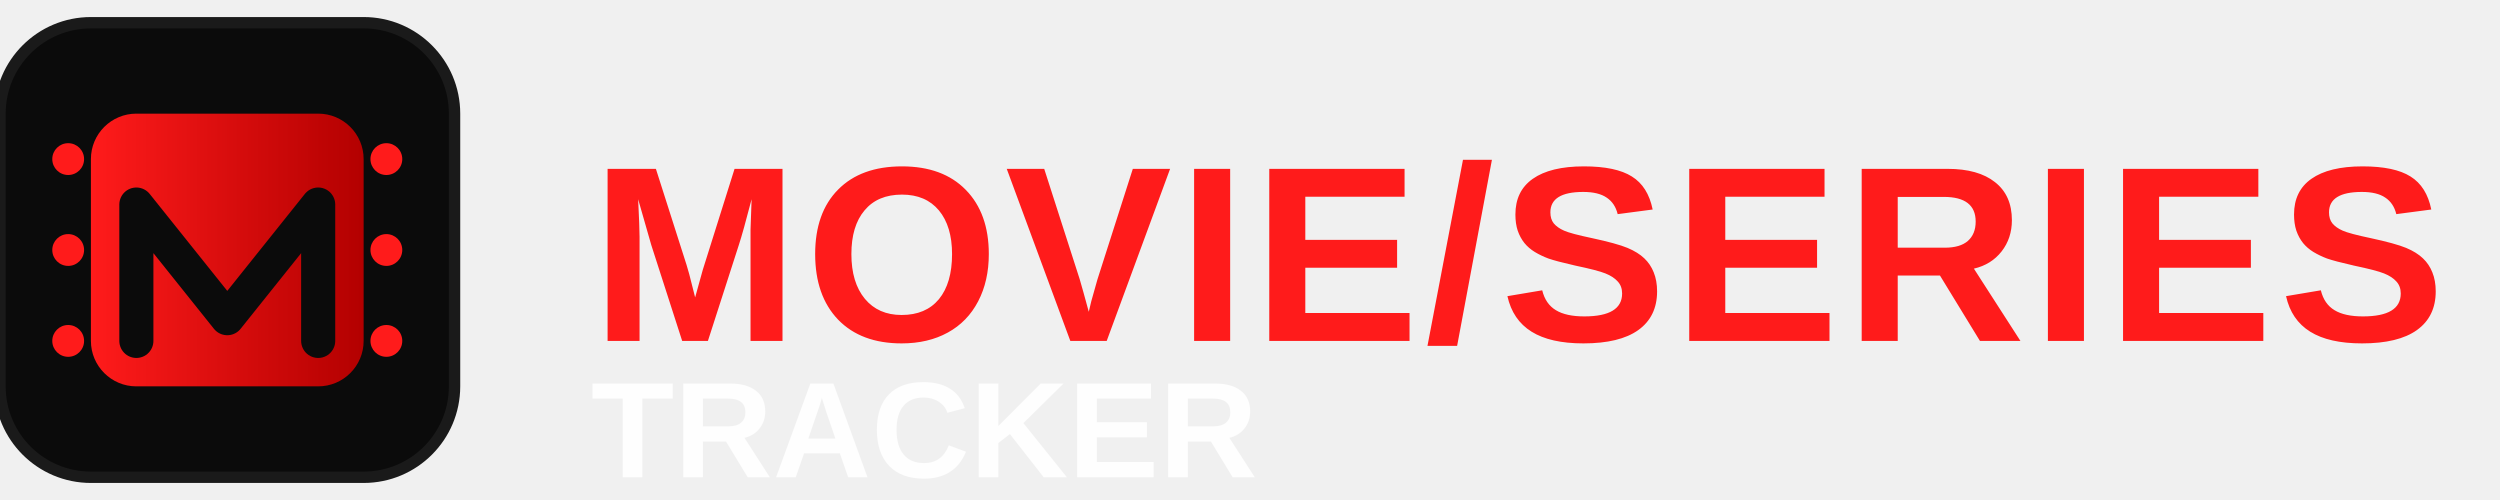
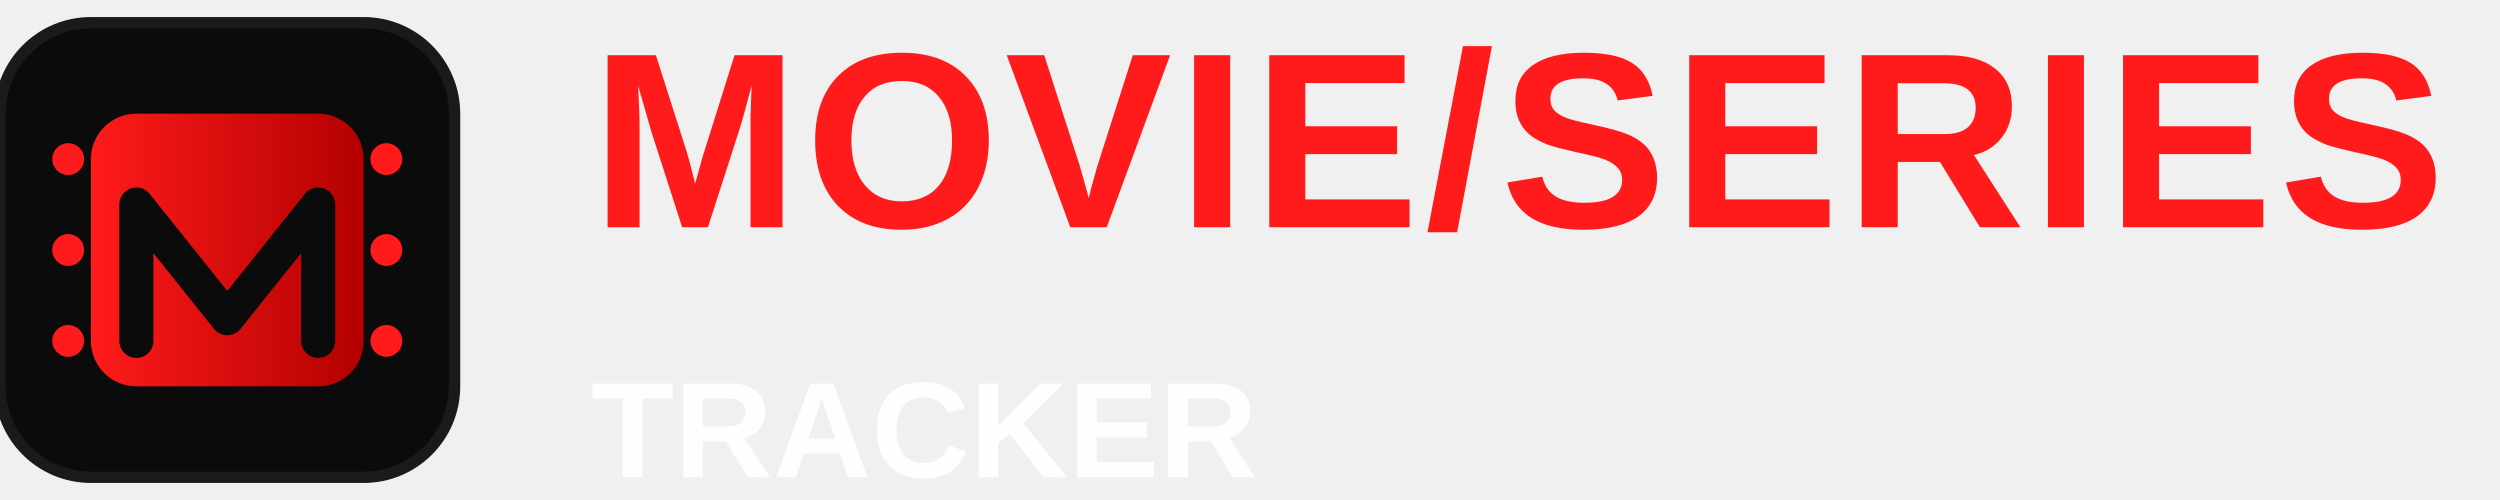
<svg xmlns="http://www.w3.org/2000/svg" width="220" height="44" viewBox="0 0 220 44">
  <defs>
    <linearGradient id="g" x1="0" x2="1">
      <stop offset="0" stop-color="#ff1b1b" />
      <stop offset="1" stop-color="#b30000" />
    </linearGradient>
  </defs>
  <g transform="translate(0,2)">
    <rect x="0" y="0" rx="8" ry="8" width="40" height="40" fill="#0b0b0b" stroke="#1a1a1a" />
    <rect x="8" y="8" width="24" height="24" fill="url(#g)" rx="4" />
    <circle cx="6" cy="12" r="1.4" fill="#ff1b1b" />
    <circle cx="6" cy="20" r="1.4" fill="#ff1b1b" />
    <circle cx="6" cy="28" r="1.4" fill="#ff1b1b" />
    <circle cx="34" cy="12" r="1.4" fill="#ff1b1b" />
    <circle cx="34" cy="20" r="1.4" fill="#ff1b1b" />
    <circle cx="34" cy="28" r="1.4" fill="#ff1b1b" />
    <path d="M12 28V16l8 10 8-10v12" fill="none" stroke="#0b0b0b" stroke-width="3" stroke-linecap="round" stroke-linejoin="round" />
  </g>
-   <text x="52" y="30" font-family="Arial, sans-serif" font-size="22" font-weight="800" fill="#ff1b1b" letter-spacing="0.5">
+   <text x="52" y="20" font-family="Arial, sans-serif" font-size="22" font-weight="800" fill="#ff1b1b" letter-spacing="0.5">
        MOVIE/SERIES
    </text>
  <text x="52" y="42" font-family="Arial, sans-serif" font-size="12" font-weight="600" fill="#ffffff" opacity="0.9">
        TRACKER
    </text>
</svg>
